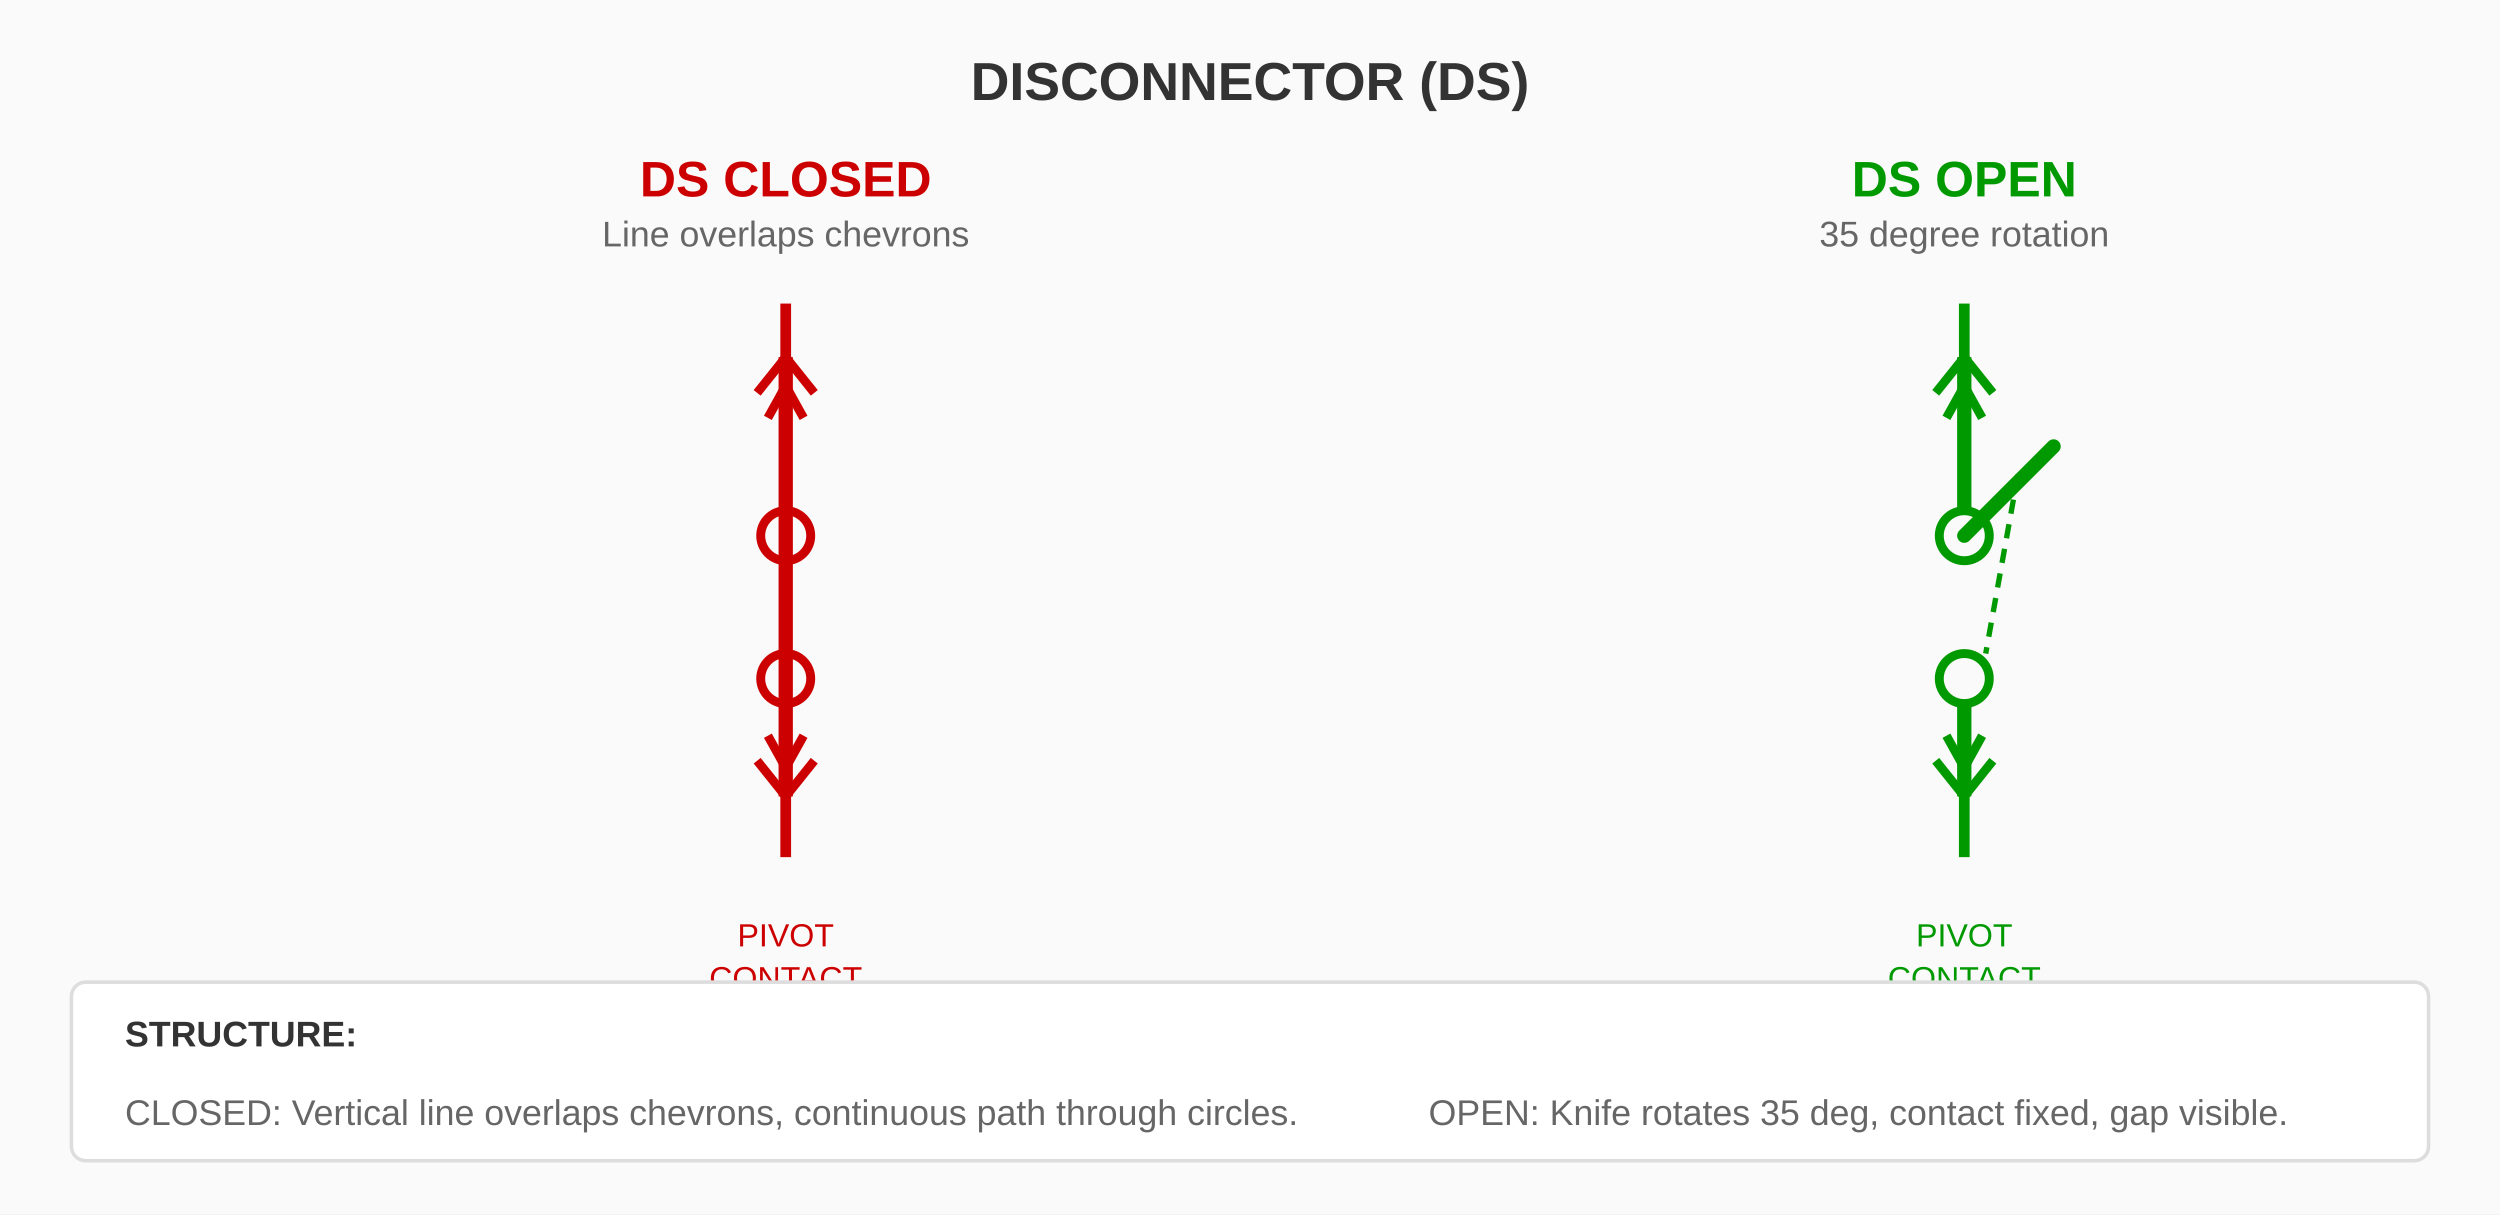
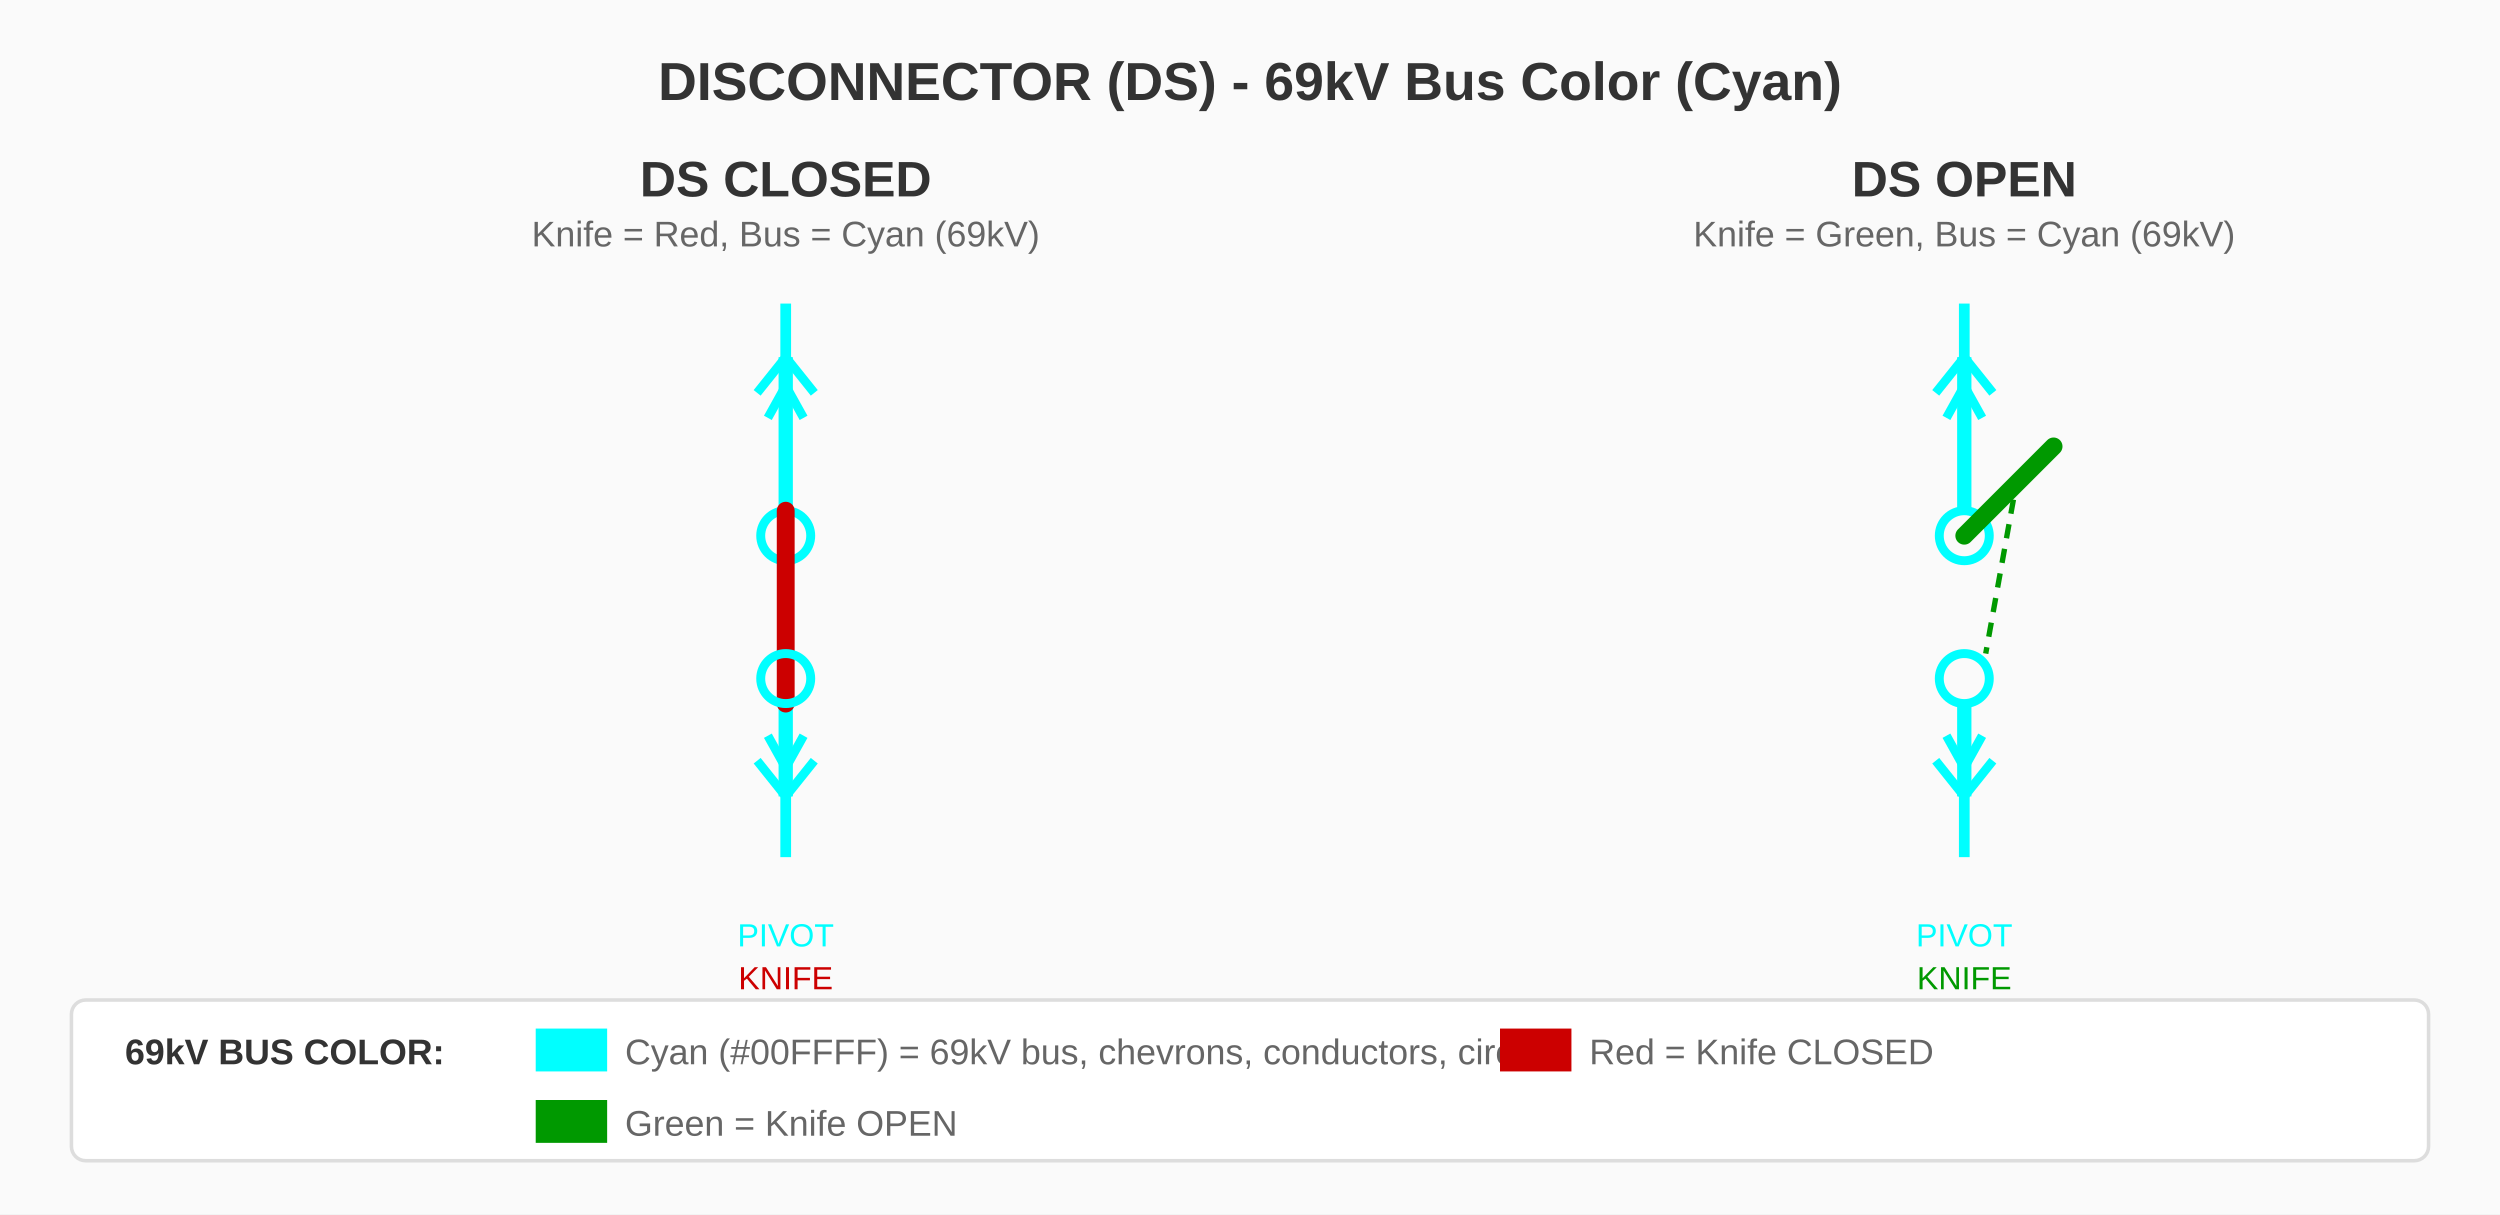
<svg xmlns="http://www.w3.org/2000/svg" viewBox="0 0 700 340">
  <rect width="700" height="340" fill="#fafafa" />
-   <text x="350" y="28" text-anchor="middle" font-family="Arial" font-size="15" font-weight="bold" fill="#333">DISCONNECTOR (DS)</text>
+   <text x="350" y="28" text-anchor="middle" font-family="Arial" font-size="15" font-weight="bold" fill="#333">DISCONNECTOR (DS) - 69kV Bus Color (Cyan)</text>
  <g transform="translate(120, 55)">
-     <text x="100" y="0" text-anchor="middle" font-family="Arial" font-size="14" font-weight="bold" fill="#CC0000">DS CLOSED</text>
-     <text x="100" y="14" text-anchor="middle" font-family="Arial" font-size="10" fill="#666">Line overlaps chevrons</text>
-     <polyline points="92,55 100,45 108,55" fill="none" stroke="#CC0000" stroke-width="2.5" stroke-linejoin="round" />
-     <polyline points="95,62 100,53 105,62" fill="none" stroke="#CC0000" stroke-width="2.5" stroke-linejoin="round" />
-     <line x1="100" y1="45" x2="100" y2="168" stroke="#CC0000" stroke-width="4" />
-     <circle cx="100" cy="95" r="7" fill="none" stroke="#CC0000" stroke-width="2.5" />
-     <circle cx="100" cy="135" r="7" fill="none" stroke="#CC0000" stroke-width="2.5" />
-     <polyline points="92,158 100,168 108,158" fill="none" stroke="#CC0000" stroke-width="2.5" stroke-linejoin="round" />
-     <polyline points="95,151 100,160 105,151" fill="none" stroke="#CC0000" stroke-width="2.5" stroke-linejoin="round" />
-     <line x1="100" y1="30" x2="100" y2="45" stroke="#CC0000" stroke-width="3" />
-     <line x1="100" y1="168" x2="100" y2="185" stroke="#CC0000" stroke-width="3" />
-     <text x="100" y="210" text-anchor="middle" font-family="Arial" font-size="9" fill="#CC0000">PIVOT</text>
-     <text x="100" y="222" text-anchor="middle" font-family="Arial" font-size="9" fill="#CC0000">CONTACT</text>
-     <text x="100" y="242" text-anchor="middle" font-family="Arial" font-size="12" font-weight="bold" fill="#CC0000">ZERO GAP</text>
+     <text x="100" y="0" text-anchor="middle" font-family="Arial" font-size="14" font-weight="bold" fill="#333">DS CLOSED</text>
+     <text x="100" y="14" text-anchor="middle" font-family="Arial" font-size="10" fill="#666">Knife = Red, Bus = Cyan (69kV)</text>
+     <polyline points="92,55 100,45 108,55" fill="none" stroke="#00FFFF" stroke-width="2.5" stroke-linejoin="round" />
+     <polyline points="95,62 100,53 105,62" fill="none" stroke="#00FFFF" stroke-width="2.5" stroke-linejoin="round" />
+     <line x1="100" y1="45" x2="100" y2="168" stroke="#00FFFF" stroke-width="4" />
+     <circle cx="100" cy="95" r="7" fill="none" stroke="#00FFFF" stroke-width="2.5" />
+     <line x1="100" y1="88" x2="100" y2="142" stroke="#CC0000" stroke-width="5" stroke-linecap="round" />
+     <circle cx="100" cy="135" r="7" fill="none" stroke="#00FFFF" stroke-width="2.5" />
+     <polyline points="92,158 100,168 108,158" fill="none" stroke="#00FFFF" stroke-width="2.5" stroke-linejoin="round" />
+     <polyline points="95,151 100,160 105,151" fill="none" stroke="#00FFFF" stroke-width="2.5" stroke-linejoin="round" />
+     <line x1="100" y1="30" x2="100" y2="45" stroke="#00FFFF" stroke-width="3" />
+     <line x1="100" y1="168" x2="100" y2="185" stroke="#00FFFF" stroke-width="3" />
+     <text x="100" y="210" text-anchor="middle" font-family="Arial" font-size="9" fill="#00FFFF">PIVOT</text>
+     <text x="100" y="222" text-anchor="middle" font-family="Arial" font-size="9" fill="#CC0000">KNIFE</text>
+     <text x="100" y="234" text-anchor="middle" font-family="Arial" font-size="9" fill="#00FFFF">CONTACT</text>
+     <text x="100" y="254" text-anchor="middle" font-family="Arial" font-size="12" font-weight="bold" fill="#CC0000">CLOSED</text>
  </g>
  <g transform="translate(450, 55)">
-     <text x="100" y="0" text-anchor="middle" font-family="Arial" font-size="14" font-weight="bold" fill="#009900">DS OPEN</text>
-     <text x="100" y="14" text-anchor="middle" font-family="Arial" font-size="10" fill="#666">35 degree rotation</text>
-     <polyline points="92,55 100,45 108,55" fill="none" stroke="#009900" stroke-width="2.5" stroke-linejoin="round" />
-     <polyline points="95,62 100,53 105,62" fill="none" stroke="#009900" stroke-width="2.5" stroke-linejoin="round" />
-     <line x1="100" y1="45" x2="100" y2="88" stroke="#009900" stroke-width="4" />
-     <circle cx="100" cy="95" r="7" fill="none" stroke="#009900" stroke-width="2.5" />
-     <line x1="100" y1="95" x2="125" y2="70" stroke="#009900" stroke-width="4" stroke-linecap="round" />
+     <text x="100" y="0" text-anchor="middle" font-family="Arial" font-size="14" font-weight="bold" fill="#333">DS OPEN</text>
+     <text x="100" y="14" text-anchor="middle" font-family="Arial" font-size="10" fill="#666">Knife = Green, Bus = Cyan (69kV)</text>
+     <polyline points="92,55 100,45 108,55" fill="none" stroke="#00FFFF" stroke-width="2.5" stroke-linejoin="round" />
+     <polyline points="95,62 100,53 105,62" fill="none" stroke="#00FFFF" stroke-width="2.5" stroke-linejoin="round" />
+     <line x1="100" y1="45" x2="100" y2="88" stroke="#00FFFF" stroke-width="4" />
+     <circle cx="100" cy="95" r="7" fill="none" stroke="#00FFFF" stroke-width="2.5" />
+     <line x1="100" y1="95" x2="125" y2="70" stroke="#009900" stroke-width="5" stroke-linecap="round" />
    <line x1="115" y1="78" x2="106" y2="128" stroke="#009900" stroke-width="1.5" stroke-dasharray="4,3" />
-     <line x1="100" y1="142" x2="100" y2="168" stroke="#009900" stroke-width="4" />
-     <circle cx="100" cy="135" r="7" fill="none" stroke="#009900" stroke-width="2.5" />
-     <polyline points="92,158 100,168 108,158" fill="none" stroke="#009900" stroke-width="2.5" stroke-linejoin="round" />
-     <polyline points="95,151 100,160 105,151" fill="none" stroke="#009900" stroke-width="2.5" stroke-linejoin="round" />
-     <line x1="100" y1="30" x2="100" y2="45" stroke="#009900" stroke-width="3" />
-     <line x1="100" y1="168" x2="100" y2="185" stroke="#009900" stroke-width="3" />
-     <text x="100" y="210" text-anchor="middle" font-family="Arial" font-size="9" fill="#009900">PIVOT</text>
-     <text x="100" y="222" text-anchor="middle" font-family="Arial" font-size="9" fill="#009900">CONTACT</text>
-     <text x="100" y="242" text-anchor="middle" font-family="Arial" font-size="12" font-weight="bold" fill="#009900">GAP</text>
+     <line x1="100" y1="142" x2="100" y2="168" stroke="#00FFFF" stroke-width="4" />
+     <circle cx="100" cy="135" r="7" fill="none" stroke="#00FFFF" stroke-width="2.5" />
+     <polyline points="92,158 100,168 108,158" fill="none" stroke="#00FFFF" stroke-width="2.5" stroke-linejoin="round" />
+     <polyline points="95,151 100,160 105,151" fill="none" stroke="#00FFFF" stroke-width="2.5" stroke-linejoin="round" />
+     <line x1="100" y1="30" x2="100" y2="45" stroke="#00FFFF" stroke-width="3" />
+     <line x1="100" y1="168" x2="100" y2="185" stroke="#00FFFF" stroke-width="3" />
+     <text x="100" y="210" text-anchor="middle" font-family="Arial" font-size="9" fill="#00FFFF">PIVOT</text>
+     <text x="100" y="222" text-anchor="middle" font-family="Arial" font-size="9" fill="#009900">KNIFE</text>
+     <text x="100" y="234" text-anchor="middle" font-family="Arial" font-size="9" fill="#00FFFF">CONTACT</text>
+     <text x="100" y="254" text-anchor="middle" font-family="Arial" font-size="12" font-weight="bold" fill="#009900">OPEN</text>
  </g>
-   <g transform="translate(20, 275)">
-     <rect x="0" y="0" width="660" height="50" fill="#fff" stroke="#ddd" rx="4" />
-     <text x="15" y="18" font-family="Arial" font-size="10" font-weight="bold" fill="#333">STRUCTURE:</text>
-     <text x="15" y="40" font-family="Arial" font-size="10" fill="#666">
-       CLOSED: Vertical line overlaps chevrons, continuous path through circles.
-     </text>
-     <text x="380" y="40" font-family="Arial" font-size="10" fill="#666">
-       OPEN: Knife rotates 35 deg, contact fixed, gap visible.
-     </text>
+   <g transform="translate(20, 280)">
+     <rect x="0" y="0" width="660" height="45" fill="#fff" stroke="#ddd" rx="4" />
+     <text x="15" y="18" font-family="Arial" font-size="10" font-weight="bold" fill="#333">69kV BUS COLOR:</text>
+     <rect x="130" y="8" width="20" height="12" fill="#00FFFF" />
+     <text x="155" y="18" font-family="Arial" font-size="10" fill="#666">Cyan (#00FFFF) = 69kV bus, chevrons, conductors, circles</text>
+     <rect x="400" y="8" width="20" height="12" fill="#CC0000" />
+     <text x="425" y="18" font-family="Arial" font-size="10" fill="#666">Red = Knife CLOSED</text>
+     <rect x="130" y="28" width="20" height="12" fill="#009900" />
+     <text x="155" y="38" font-family="Arial" font-size="10" fill="#666">Green = Knife OPEN</text>
  </g>
</svg>
